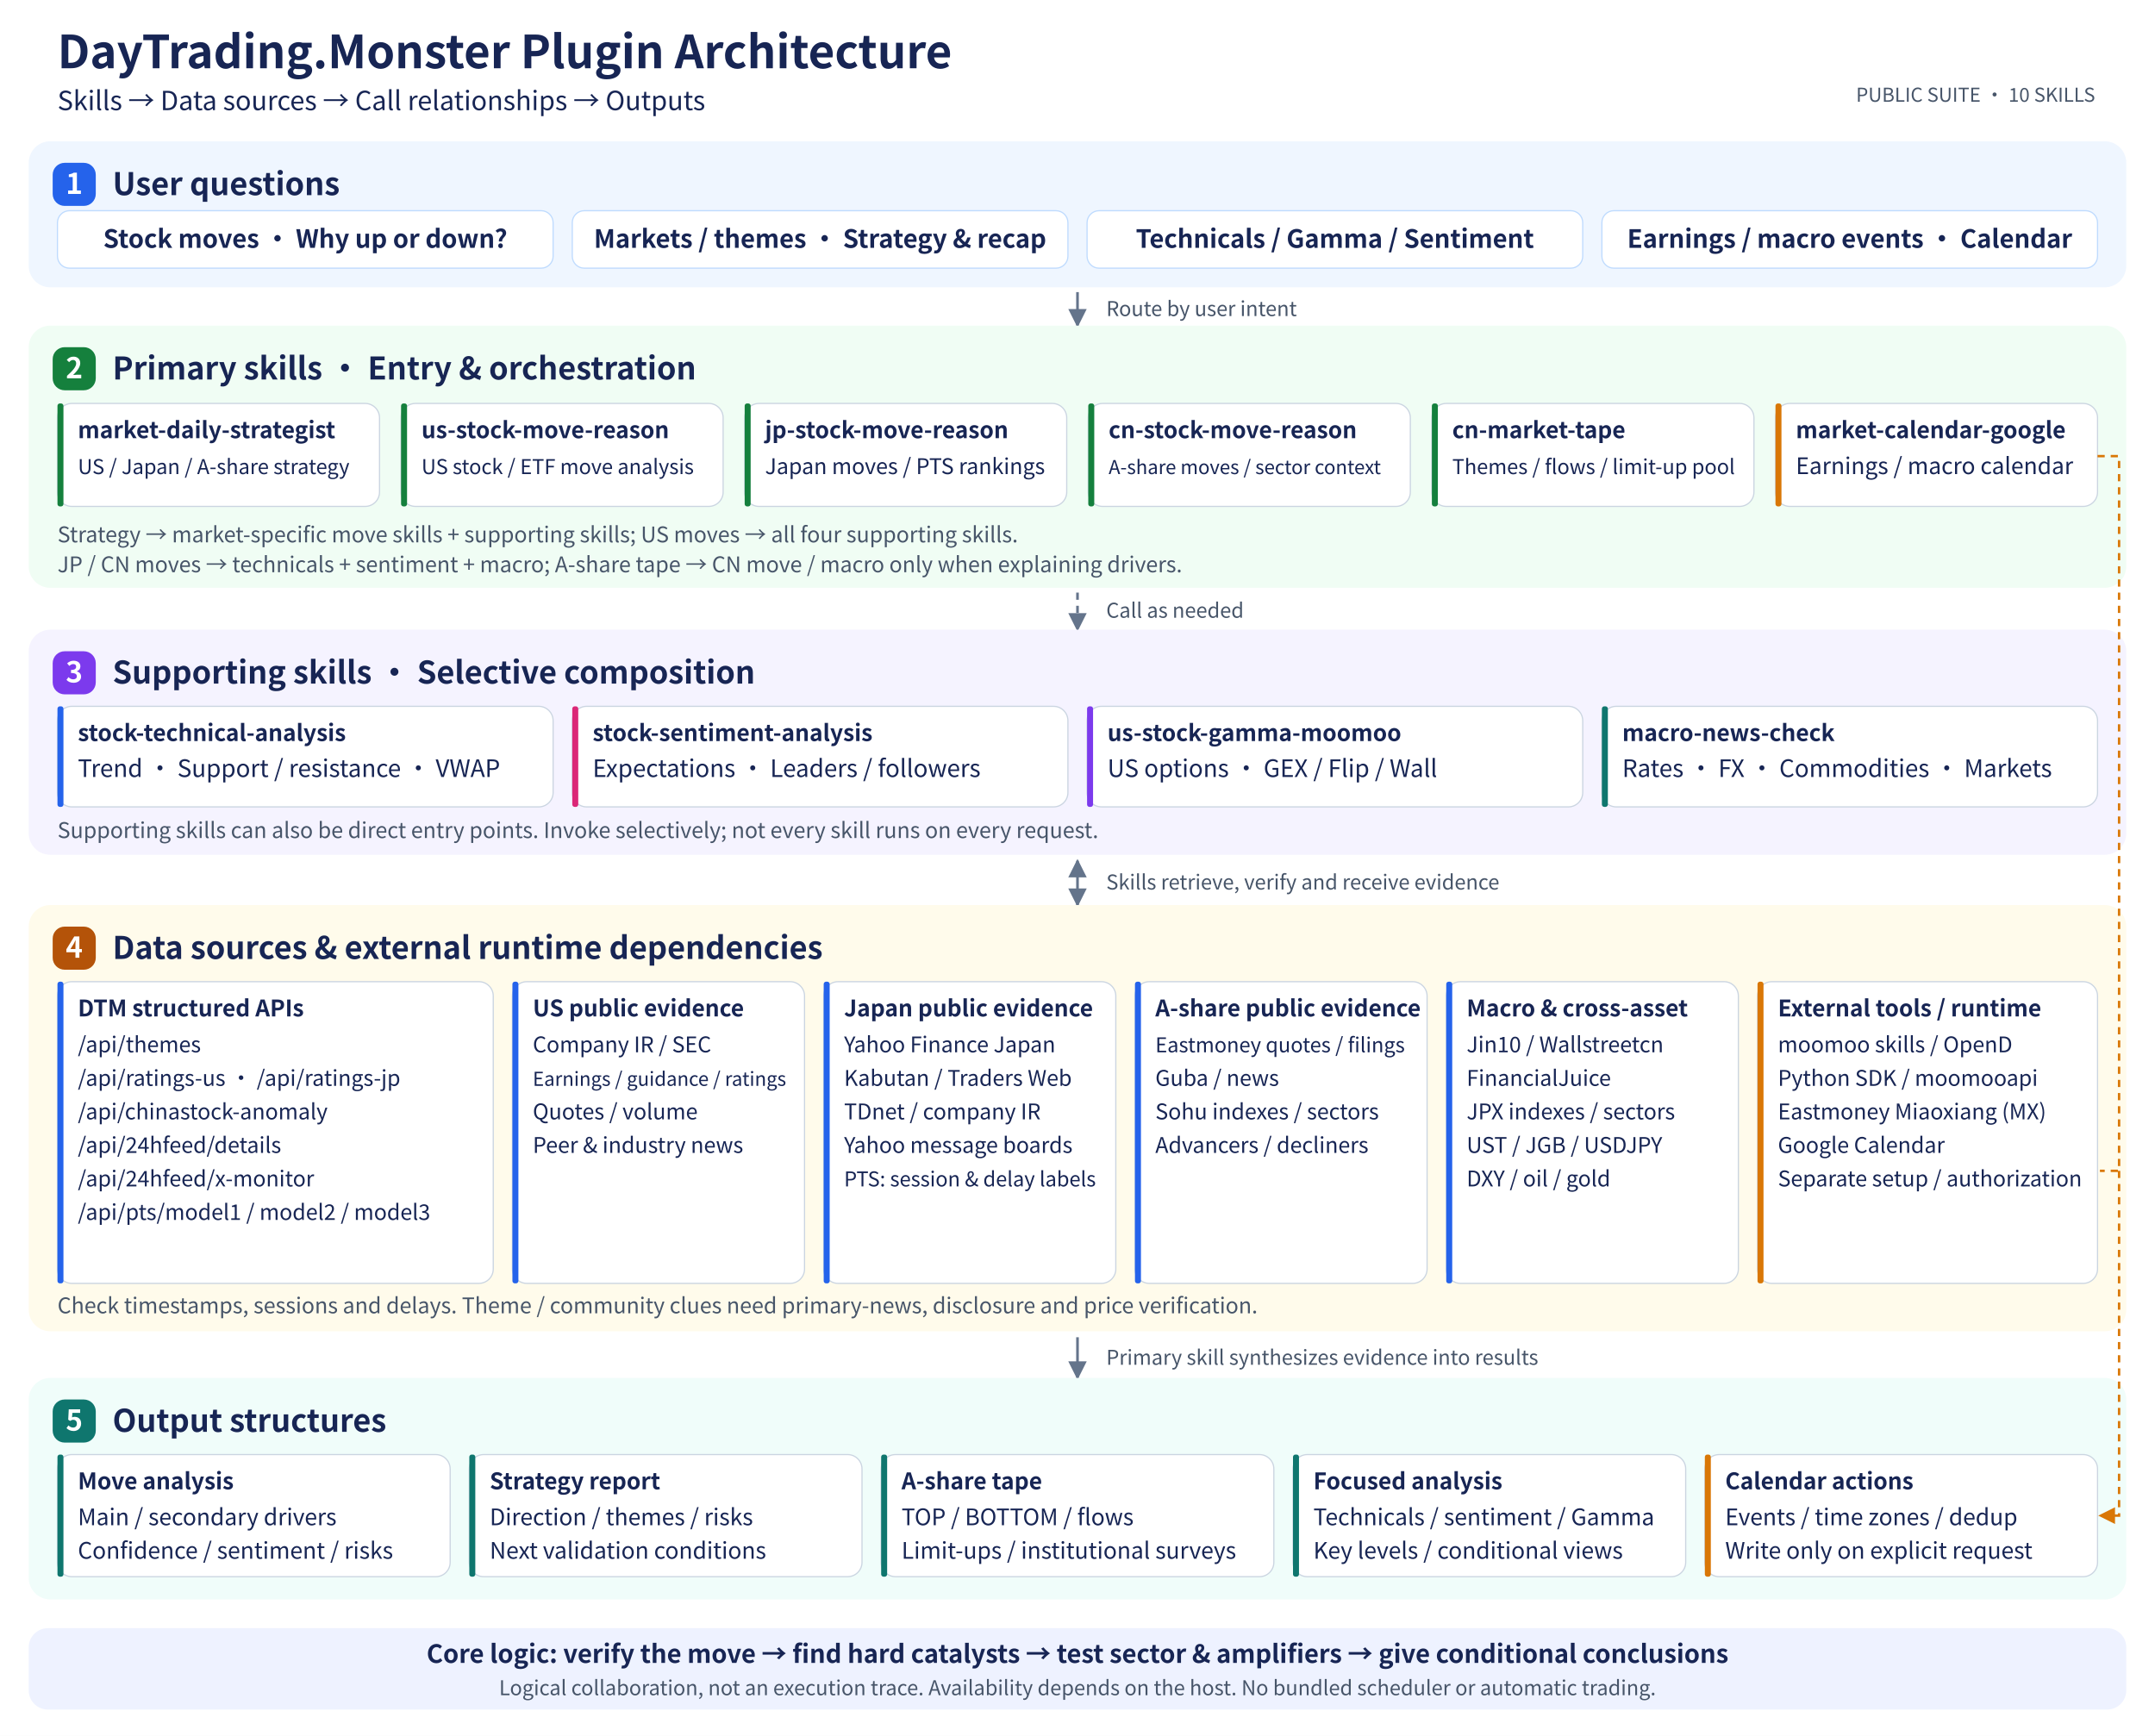
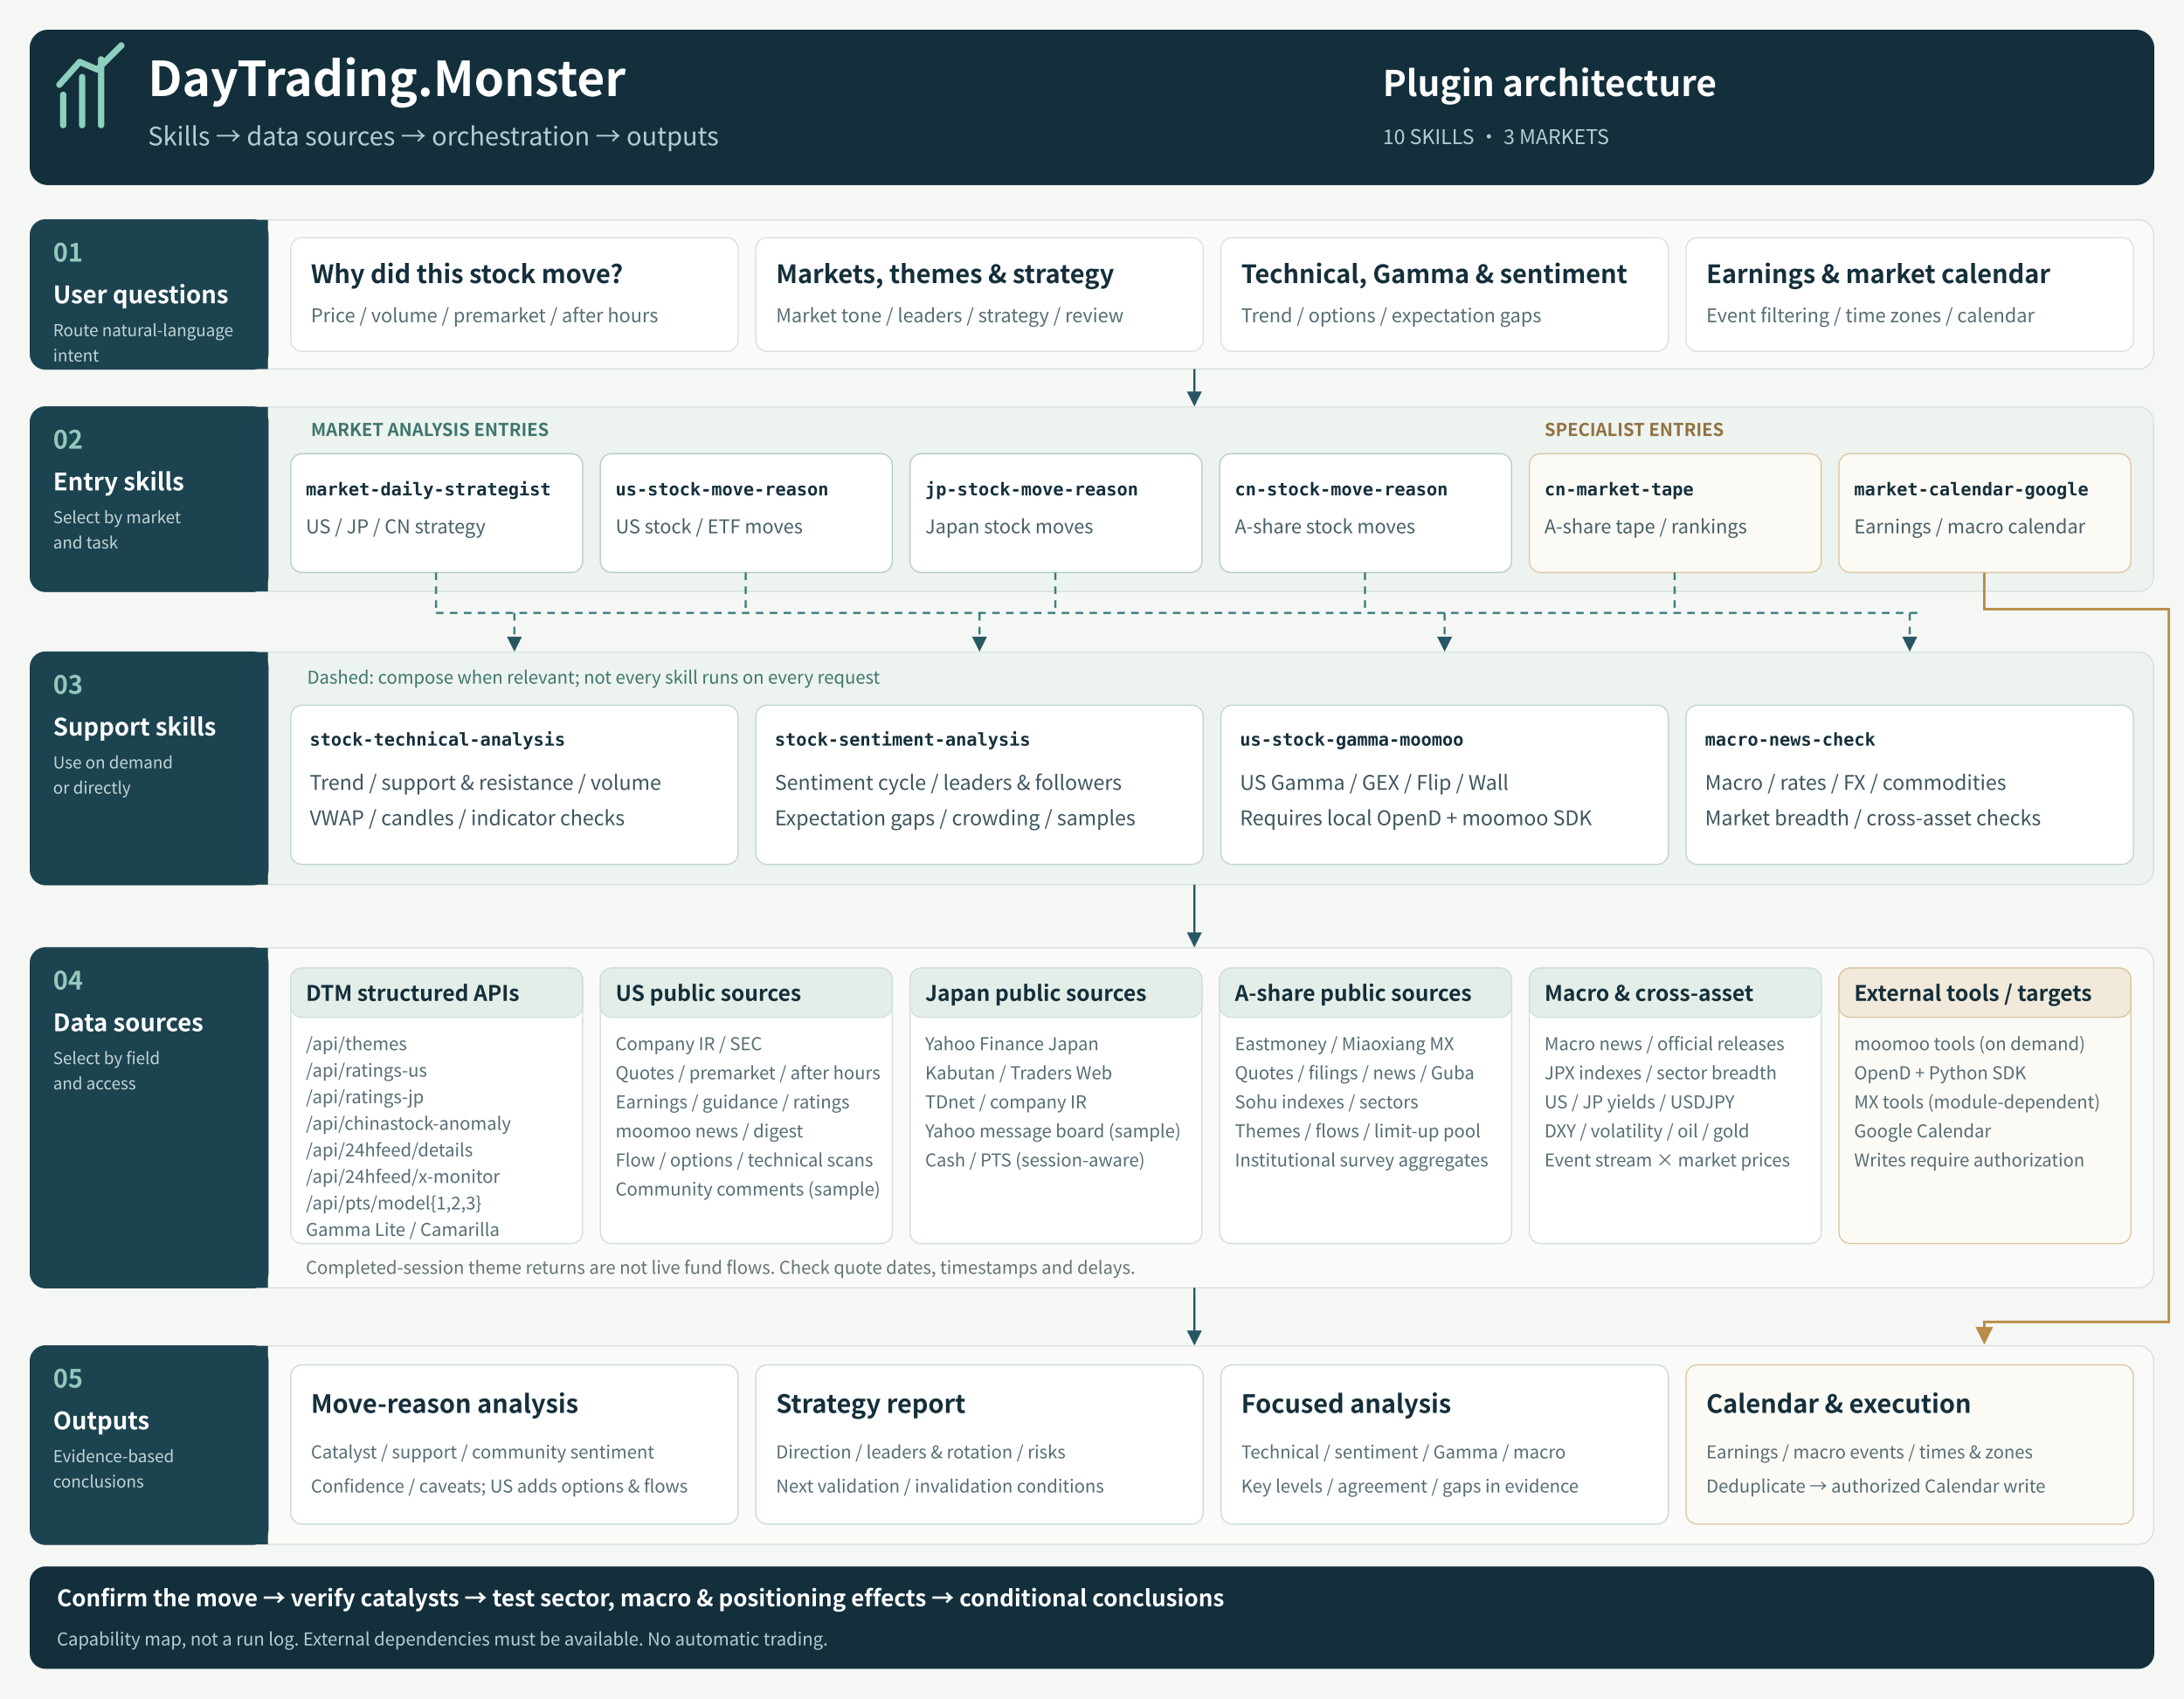
- <svg xmlns="http://www.w3.org/2000/svg" width="1800" height="1450" viewBox="0 0 1800 1450" role="img" aria-labelledby="title desc" xml:lang="en">
+ <svg xmlns="http://www.w3.org/2000/svg" width="1728" height="1344" viewBox="0 0 1728 1344" role="img" aria-labelledby="title desc" xml:lang="en">
  <defs>
-     <marker id="arrow" viewBox="0 0 10 10" refX="9" refY="5" markerWidth="7" markerHeight="7" orient="auto-start-reverse">
-       <path d="M0 0L10 5L0 10Z" fill="#64748b" />
+     <style>
+ text{font-family:"Noto Sans CJK SC","Noto Sans",Arial,sans-serif;fill:#142f3b} .muted{fill:#566d75;font-size:16px} .small{font-size:14px;fill:#566d75} .code{font-family:"DejaVu Sans Mono",monospace;font-size:14px;font-weight:600} .body{font-size:16px;fill:#3d555f} .card{fill:#fff;stroke:#cfdbd9;stroke-width:1.3} .h{font-size:20px;font-weight:700} .edge{fill:none;stroke:#285764;stroke-width:1.7;marker-end:url(#arrow)} .optional{fill:none;stroke:#3c7f82;stroke-width:1.7;stroke-dasharray:6 5} .gold{fill:none;stroke:#b98b45;stroke-width:2;marker-end:url(#gold-arrow)}
+ </style>
+     <marker id="arrow" markerWidth="7" markerHeight="7" refX="6" refY="3.5" orient="auto">
+       <path d="M0 0L7 3.5L0 7Z" fill="#285764" />
    </marker>
-     <marker id="write" viewBox="0 0 10 10" refX="9" refY="5" markerWidth="7" markerHeight="7" orient="auto">
-       <path d="M0 0L10 5L0 10Z" fill="#d97706" />
+     <marker id="gold-arrow" markerWidth="7" markerHeight="7" refX="6" refY="3.5" orient="auto">
+       <path d="M0 0L7 3.5L0 7Z" fill="#b98b45" />
    </marker>
  </defs>
-   <style>text{font-family:"Noto Sans CJK SC",sans-serif;fill:#172554}.h{font-size:26px;font-weight:700}.id{font-size:19px;font-weight:700}.body{font-size:20px}.small{font-size:18px;fill:#475569}.line{fill:none;stroke:#64748b;stroke-width:2.2;marker-end:url(#arrow)}.card{fill:white;stroke:#cbd5e1;stroke-width:1.2}</style>
-   <rect width="1800" height="1450" fill="#ffffff" />
-   <text x="48" y="57" class="h" style="font-size:38px">DayTrading.Monster Plugin Architecture</text>
-   <text x="48" y="92" class="body" style="font-size:22px">Skills → Data sources → Call relationships → Outputs</text>
-   <text x="1750" y="85" class="small" style="font-size:16px" text-anchor="end">PUBLIC SUITE · 10 SKILLS</text>
-   <rect x="24" y="118" width="1752" height="122" rx="18" fill="#eff6ff" />
-   <rect x="44" y="136" width="36" height="36" rx="10" fill="#2563eb" />
-   <text x="62" y="162" class="h" style="font-size:24px;fill:#fff" text-anchor="middle">1</text>
-   <text x="94" y="163" class="h">User questions</text>
-   <rect x="48" y="176" width="414" height="48" rx="10" fill="#fff" stroke="#bfdbfe" />
-   <text x="255" y="207" class="id" style="font-size:21px" text-anchor="middle">Stock moves · Why up or down?</text>
-   <rect x="478" y="176" width="414" height="48" rx="10" fill="#fff" stroke="#bfdbfe" />
-   <text x="685" y="207" class="id" style="font-size:21px" text-anchor="middle">Markets / themes · Strategy &amp; recap</text>
-   <rect x="908" y="176" width="414" height="48" rx="10" fill="#fff" stroke="#bfdbfe" />
-   <text x="1115" y="207" class="id" style="font-size:21px" text-anchor="middle">Technicals / Gamma / Sentiment</text>
-   <rect x="1338" y="176" width="414" height="48" rx="10" fill="#fff" stroke="#bfdbfe" />
-   <text x="1545" y="207" class="id" style="font-size:21px" text-anchor="middle">Earnings / macro events · Calendar</text>
-   <path d="M900 244V272" class="line" />
-   <text x="924" y="264" class="small" style="font-size:17px">Route by user intent</text>
-   <rect x="24" y="272" width="1752" height="219" rx="18" fill="#f0fdf4" />
-   <rect x="44" y="290" width="36" height="36" rx="10" fill="#15803d" />
-   <text x="62" y="316" class="h" style="font-size:24px;fill:#fff" text-anchor="middle">2</text>
-   <text x="94" y="317" class="h">Primary skills · Entry &amp; orchestration</text>
-   <rect x="48" y="337" width="269" height="86" rx="12" fill="#fff" stroke="#cbd5e1" />
-   <rect x="48" y="337" width="5" height="86" rx="2" fill="#15803d" />
-   <text x="65" y="366" class="id">market-daily-strategist</text>
-   <text x="65" y="396" class="body" style="font-size:17px">US / Japan / A-share strategy</text>
-   <rect x="335" y="337" width="269" height="86" rx="12" fill="#fff" stroke="#cbd5e1" />
-   <rect x="335" y="337" width="5" height="86" rx="2" fill="#15803d" />
-   <text x="352" y="366" class="id">us-stock-move-reason</text>
-   <text x="352" y="396" class="body" style="font-size:17px">US stock / ETF move analysis</text>
-   <rect x="622" y="337" width="269" height="86" rx="12" fill="#fff" stroke="#cbd5e1" />
-   <rect x="622" y="337" width="5" height="86" rx="2" fill="#15803d" />
-   <text x="639" y="366" class="id">jp-stock-move-reason</text>
-   <text x="639" y="396" class="body" style="font-size:18px">Japan moves / PTS rankings</text>
-   <rect x="909" y="337" width="269" height="86" rx="12" fill="#fff" stroke="#cbd5e1" />
-   <rect x="909" y="337" width="5" height="86" rx="2" fill="#15803d" />
-   <text x="926" y="366" class="id">cn-stock-move-reason</text>
-   <text x="926" y="396" class="body" style="font-size:16px">A-share moves / sector context</text>
-   <rect x="1196" y="337" width="269" height="86" rx="12" fill="#fff" stroke="#cbd5e1" />
-   <rect x="1196" y="337" width="5" height="86" rx="2" fill="#15803d" />
-   <text x="1213" y="366" class="id">cn-market-tape</text>
-   <text x="1213" y="396" class="body" style="font-size:17px">Themes / flows / limit-up pool</text>
-   <rect x="1483" y="337" width="269" height="86" rx="12" fill="#fff" stroke="#cbd5e1" />
-   <rect x="1483" y="337" width="5" height="86" rx="2" fill="#d97706" />
-   <text x="1500" y="366" class="id">market-calendar-google</text>
-   <text x="1500" y="396" class="body" style="font-size:19px">Earnings / macro calendar</text>
-   <text x="48" y="453" class="small">Strategy → market-specific move skills + supporting skills; US moves → all four supporting skills.</text>
-   <text x="48" y="478" class="small">JP / CN moves → technicals + sentiment + macro; A-share tape → CN move / macro only when explaining drivers.</text>
-   <path d="M900 495V526" class="line" stroke-dasharray="6 5" />
-   <text x="924" y="516" class="small" style="font-size:17px">Call as needed</text>
-   <rect x="24" y="526" width="1752" height="188" rx="18" fill="#f5f3ff" />
-   <rect x="44" y="544" width="36" height="36" rx="10" fill="#7c3aed" />
-   <text x="62" y="570" class="h" style="font-size:24px;fill:#fff" text-anchor="middle">3</text>
-   <text x="94" y="571" class="h">Supporting skills · Selective composition</text>
-   <rect x="48" y="590" width="414" height="84" rx="12" fill="#fff" stroke="#cbd5e1" />
-   <rect x="48" y="590" width="5" height="84" rx="2" fill="#2563eb" />
-   <text x="65" y="619" class="id">stock-technical-analysis</text>
-   <text x="65" y="649" class="body" style="font-size:20px">Trend · Support / resistance · VWAP</text>
-   <rect x="478" y="590" width="414" height="84" rx="12" fill="#fff" stroke="#cbd5e1" />
-   <rect x="478" y="590" width="5" height="84" rx="2" fill="#db2777" />
-   <text x="495" y="619" class="id">stock-sentiment-analysis</text>
-   <text x="495" y="649" class="body" style="font-size:20px">Expectations · Leaders / followers</text>
-   <rect x="908" y="590" width="414" height="84" rx="12" fill="#fff" stroke="#cbd5e1" />
-   <rect x="908" y="590" width="5" height="84" rx="2" fill="#7c3aed" />
-   <text x="925" y="619" class="id">us-stock-gamma-moomoo</text>
-   <text x="925" y="649" class="body" style="font-size:20px">US options · GEX / Flip / Wall</text>
-   <rect x="1338" y="590" width="414" height="84" rx="12" fill="#fff" stroke="#cbd5e1" />
-   <rect x="1338" y="590" width="5" height="84" rx="2" fill="#0f766e" />
-   <text x="1355" y="619" class="id">macro-news-check</text>
-   <text x="1355" y="649" class="body" style="font-size:20px">Rates · FX · Commodities · Markets</text>
-   <text x="48" y="700" class="small">Supporting skills can also be direct entry points. Invoke selectively; not every skill runs on every request.</text>
-   <path d="M900 719V756" class="line" marker-start="url(#arrow)" />
-   <text x="924" y="743" class="small" style="font-size:17px">Skills retrieve, verify and receive evidence</text>
-   <rect x="24" y="756" width="1752" height="356" rx="18" fill="#fffbeb" />
-   <rect x="44" y="774" width="36" height="36" rx="10" fill="#b45309" />
-   <text x="62" y="800" class="h" style="font-size:24px;fill:#fff" text-anchor="middle">4</text>
-   <text x="94" y="801" class="h">Data sources &amp; external runtime dependencies</text>
-   <rect x="48" y="820" width="364" height="252" rx="12" fill="#fff" stroke="#cbd5e1" />
-   <rect x="48" y="820" width="5" height="252" rx="2" fill="#2563eb" />
-   <text x="65" y="849" class="id">DTM structured APIs</text>
-   <text x="65" y="879" class="body" style="font-size:18px">/api/themes</text>
-   <text x="65" y="907" class="body" style="font-size:18px">/api/ratings-us · /api/ratings-jp</text>
-   <text x="65" y="935" class="body" style="font-size:18px">/api/chinastock-anomaly</text>
-   <text x="65" y="963" class="body" style="font-size:18px">/api/24hfeed/details</text>
-   <text x="65" y="991" class="body" style="font-size:18px">/api/24hfeed/x-monitor</text>
-   <text x="65" y="1019" class="body" style="font-size:18px">/api/pts/model1 / model2 / model3</text>
-   <rect x="428" y="820" width="244" height="252" rx="12" fill="#fff" stroke="#cbd5e1" />
-   <rect x="428" y="820" width="5" height="252" rx="2" fill="#2563eb" />
-   <text x="445" y="849" class="id">US public evidence</text>
-   <text x="445" y="879" class="body" style="font-size:18px">Company IR / SEC</text>
-   <text x="445" y="907" class="body" style="font-size:16px">Earnings / guidance / ratings</text>
-   <text x="445" y="935" class="body" style="font-size:18px">Quotes / volume</text>
-   <text x="445" y="963" class="body" style="font-size:18px">Peer &amp; industry news</text>
-   <rect x="688" y="820" width="244" height="252" rx="12" fill="#fff" stroke="#cbd5e1" />
-   <rect x="688" y="820" width="5" height="252" rx="2" fill="#2563eb" />
-   <text x="705" y="849" class="id">Japan public evidence</text>
-   <text x="705" y="879" class="body" style="font-size:18px">Yahoo Finance Japan</text>
-   <text x="705" y="907" class="body" style="font-size:18px">Kabutan / Traders Web</text>
-   <text x="705" y="935" class="body" style="font-size:18px">TDnet / company IR</text>
-   <text x="705" y="963" class="body" style="font-size:18px">Yahoo message boards</text>
-   <text x="705" y="991" class="body" style="font-size:17px">PTS: session &amp; delay labels</text>
-   <rect x="948" y="820" width="244" height="252" rx="12" fill="#fff" stroke="#cbd5e1" />
-   <rect x="948" y="820" width="5" height="252" rx="2" fill="#2563eb" />
-   <text x="965" y="849" class="id">A-share public evidence</text>
-   <text x="965" y="879" class="body" style="font-size:17px">Eastmoney quotes / filings</text>
-   <text x="965" y="907" class="body" style="font-size:18px">Guba / news</text>
-   <text x="965" y="935" class="body" style="font-size:18px">Sohu indexes / sectors</text>
-   <text x="965" y="963" class="body" style="font-size:18px">Advancers / decliners</text>
-   <rect x="1208" y="820" width="244" height="252" rx="12" fill="#fff" stroke="#cbd5e1" />
-   <rect x="1208" y="820" width="5" height="252" rx="2" fill="#2563eb" />
-   <text x="1225" y="849" class="id">Macro &amp; cross-asset</text>
-   <text x="1225" y="879" class="body" style="font-size:18px">Jin10 / Wallstreetcn</text>
-   <text x="1225" y="907" class="body" style="font-size:18px">FinancialJuice</text>
-   <text x="1225" y="935" class="body" style="font-size:18px">JPX indexes / sectors</text>
-   <text x="1225" y="963" class="body" style="font-size:18px">UST / JGB / USDJPY</text>
-   <text x="1225" y="991" class="body" style="font-size:18px">DXY / oil / gold</text>
-   <rect x="1468" y="820" width="284" height="252" rx="12" fill="#fff" stroke="#cbd5e1" />
-   <rect x="1468" y="820" width="5" height="252" rx="2" fill="#d97706" />
-   <text x="1485" y="849" class="id">External tools / runtime</text>
-   <text x="1485" y="879" class="body" style="font-size:18px">moomoo skills / OpenD</text>
-   <text x="1485" y="907" class="body" style="font-size:18px">Python SDK / moomooapi</text>
-   <text x="1485" y="935" class="body" style="font-size:18px">Eastmoney Miaoxiang (MX)</text>
-   <text x="1485" y="963" class="body" style="font-size:18px">Google Calendar</text>
-   <text x="1485" y="991" class="body" style="font-size:18px">Separate setup / authorization</text>
-   <text x="48" y="1097" class="small">Check timestamps, sessions and delays. Theme / community clues need primary-news, disclosure and price verification.</text>
-   <path d="M900 1117V1151" class="line" />
-   <text x="924" y="1140" class="small" style="font-size:17px">Primary skill synthesizes evidence into results</text>
-   <rect x="24" y="1151" width="1752" height="185" rx="18" fill="#f0fdfa" />
-   <rect x="44" y="1169" width="36" height="36" rx="10" fill="#0f766e" />
-   <text x="62" y="1195" class="h" style="font-size:24px;fill:#fff" text-anchor="middle">5</text>
-   <text x="94" y="1196" class="h">Output structures</text>
-   <rect x="48" y="1215" width="328" height="102" rx="12" fill="#fff" stroke="#cbd5e1" />
-   <rect x="48" y="1215" width="5" height="102" rx="2" fill="#0f766e" />
-   <text x="65" y="1244" class="id">Move analysis</text>
-   <text x="65" y="1274" class="body" style="font-size:19px">Main / secondary drivers</text>
-   <text x="65" y="1302" class="body" style="font-size:19px">Confidence / sentiment / risks</text>
-   <rect x="392" y="1215" width="328" height="102" rx="12" fill="#fff" stroke="#cbd5e1" />
-   <rect x="392" y="1215" width="5" height="102" rx="2" fill="#0f766e" />
-   <text x="409" y="1244" class="id">Strategy report</text>
-   <text x="409" y="1274" class="body" style="font-size:19px">Direction / themes / risks</text>
-   <text x="409" y="1302" class="body" style="font-size:19px">Next validation conditions</text>
-   <rect x="736" y="1215" width="328" height="102" rx="12" fill="#fff" stroke="#cbd5e1" />
-   <rect x="736" y="1215" width="5" height="102" rx="2" fill="#0f766e" />
-   <text x="753" y="1244" class="id">A-share tape</text>
-   <text x="753" y="1274" class="body" style="font-size:19px">TOP / BOTTOM / flows</text>
-   <text x="753" y="1302" class="body" style="font-size:19px">Limit-ups / institutional surveys</text>
-   <rect x="1080" y="1215" width="328" height="102" rx="12" fill="#fff" stroke="#cbd5e1" />
-   <rect x="1080" y="1215" width="5" height="102" rx="2" fill="#0f766e" />
-   <text x="1097" y="1244" class="id">Focused analysis</text>
-   <text x="1097" y="1274" class="body" style="font-size:19px">Technicals / sentiment / Gamma</text>
-   <text x="1097" y="1302" class="body" style="font-size:19px">Key levels / conditional views</text>
-   <rect x="1424" y="1215" width="328" height="102" rx="12" fill="#fff" stroke="#cbd5e1" />
-   <rect x="1424" y="1215" width="5" height="102" rx="2" fill="#d97706" />
-   <text x="1441" y="1244" class="id">Calendar actions</text>
-   <text x="1441" y="1274" class="body" style="font-size:19px">Events / time zones / dedup</text>
-   <text x="1441" y="1302" class="body" style="font-size:19px">Write only on explicit request</text>
-   <path d="M1752 381H1770V978H1754M1770 978V1266H1754" fill="none" stroke="#d97706" stroke-width="2" stroke-dasharray="6 5" marker-end="url(#write)" />
-   <rect x="24" y="1360" width="1752" height="68" rx="16" fill="#eef2ff" />
-   <text x="900" y="1389" class="id" style="font-size:21px" text-anchor="middle">Core logic: verify the move → find hard catalysts → test sector &amp; amplifiers → give conditional conclusions</text>
-   <text x="900" y="1416" class="small" style="font-size:17px" text-anchor="middle">Logical collaboration, not an execution trace. Availability depends on the host. No bundled scheduler or automatic trading.</text>
+   <rect x="0" y="0" width="1728" height="1344" rx="0" fill="#f5f7f4" stroke="#f5f7f4" />
+   <rect x="24" y="24" width="1680" height="122" rx="14" fill="#132f3c" stroke="#132f3c" />
+   <path d="M50 99V75M65 99V61M80 99V47M47 67L63 49L77 55L96 36" fill="none" stroke="#8dd0bd" stroke-width="5" stroke-linecap="round" stroke-linejoin="round" />
+   <text x="117" y="76" font-size="38" style="fill:#ffffff" font-weight="700">DayTrading.Monster</text>
+   <text x="117" y="115" font-size="20" style="fill:#b6cccf">Skills → data sources → orchestration → outputs</text>
+   <text x="1094" y="76" font-size="28" style="fill:#ffffff" font-weight="700">Plugin architecture</text>
+   <text x="1094" y="114" font-size="16" style="fill:#b6cccf">10 SKILLS · 3 MARKETS</text>
+   <rect x="24" y="174" width="1680" height="118" rx="12" fill="#fafbf8" stroke="#d7e1db" />
+   <rect x="24" y="174" width="188" height="118" rx="12" fill="#1c4350" stroke="#1c4350" />
+   <rect x="198" y="174" width="14" height="118" fill="#1c4350" />
+   <text x="42" y="207" font-size="20" style="fill:#92c9bc" font-weight="700">01</text>
+   <text x="42" y="240" font-size="19" style="fill:#ffffff" font-weight="700">User questions</text>
+   <text x="42" y="266" font-size="13" style="fill:#c3d4d4">Route natural-language</text>
+   <text x="42" y="286" font-size="13" style="fill:#c3d4d4">intent</text>
+   <rect x="24" y="322" width="1680" height="146" rx="12" fill="#edf3ef" stroke="#d7e1db" />
+   <rect x="24" y="322" width="188" height="146" rx="12" fill="#1c4350" stroke="#1c4350" />
+   <rect x="198" y="322" width="14" height="146" fill="#1c4350" />
+   <text x="42" y="355" font-size="20" style="fill:#92c9bc" font-weight="700">02</text>
+   <text x="42" y="388" font-size="19" style="fill:#ffffff" font-weight="700">Entry skills</text>
+   <text x="42" y="414" font-size="13" style="fill:#c3d4d4">Select by market</text>
+   <text x="42" y="434" font-size="13" style="fill:#c3d4d4">and task</text>
+   <rect x="24" y="516" width="1680" height="184" rx="12" fill="#edf3ef" stroke="#d7e1db" />
+   <rect x="24" y="516" width="188" height="184" rx="12" fill="#1c4350" stroke="#1c4350" />
+   <rect x="198" y="516" width="14" height="184" fill="#1c4350" />
+   <text x="42" y="549" font-size="20" style="fill:#92c9bc" font-weight="700">03</text>
+   <text x="42" y="582" font-size="19" style="fill:#ffffff" font-weight="700">Support skills</text>
+   <text x="42" y="608" font-size="13" style="fill:#c3d4d4">Use on demand</text>
+   <text x="42" y="628" font-size="13" style="fill:#c3d4d4">or directly</text>
+   <rect x="24" y="750" width="1680" height="269" rx="12" fill="#fafbf8" stroke="#d7e1db" />
+   <rect x="24" y="750" width="188" height="269" rx="12" fill="#1c4350" stroke="#1c4350" />
+   <rect x="198" y="750" width="14" height="269" fill="#1c4350" />
+   <text x="42" y="783" font-size="20" style="fill:#92c9bc" font-weight="700">04</text>
+   <text x="42" y="816" font-size="19" style="fill:#ffffff" font-weight="700">Data sources</text>
+   <text x="42" y="842" font-size="13" style="fill:#c3d4d4">Select by field</text>
+   <text x="42" y="862" font-size="13" style="fill:#c3d4d4">and access</text>
+   <rect x="24" y="1065" width="1680" height="157" rx="12" fill="#fafbf8" stroke="#d7e1db" />
+   <rect x="24" y="1065" width="188" height="157" rx="12" fill="#1c4350" stroke="#1c4350" />
+   <rect x="198" y="1065" width="14" height="157" fill="#1c4350" />
+   <text x="42" y="1098" font-size="20" style="fill:#92c9bc" font-weight="700">05</text>
+   <text x="42" y="1131" font-size="19" style="fill:#ffffff" font-weight="700">Outputs</text>
+   <text x="42" y="1157" font-size="13" style="fill:#c3d4d4">Evidence-based</text>
+   <text x="42" y="1177" font-size="13" style="fill:#c3d4d4">conclusions</text>
+   <rect x="230" y="188" width="354" height="90" rx="9" fill="#ffffff" stroke="#d7e1dc" />
+   <text x="246" y="224" class="h">Why did this stock move?</text>
+   <text x="246" y="255" font-size="15" style="fill:#566d75">Price / volume / premarket / after hours</text>
+   <rect x="598" y="188" width="354" height="90" rx="9" fill="#ffffff" stroke="#d7e1dc" />
+   <text x="614" y="224" class="h">Markets, themes &amp; strategy</text>
+   <text x="614" y="255" font-size="15" style="fill:#566d75">Market tone / leaders / strategy / review</text>
+   <rect x="966" y="188" width="354" height="90" rx="9" fill="#ffffff" stroke="#d7e1dc" />
+   <text x="982" y="224" class="h">Technical, Gamma &amp; sentiment</text>
+   <text x="982" y="255" font-size="15" style="fill:#566d75">Trend / options / expectation gaps</text>
+   <rect x="1334" y="188" width="354" height="90" rx="9" fill="#ffffff" stroke="#d7e1dc" />
+   <text x="1350" y="224" class="h">Earnings &amp; market calendar</text>
+   <text x="1350" y="255" font-size="15" style="fill:#566d75">Event filtering / time zones / calendar</text>
+   <path class="edge" d="M945 292V320" />
+   <text x="246" y="345" font-size="14" style="fill:#3e756e" font-weight="700">MARKET ANALYSIS ENTRIES</text>
+   <text x="1222" y="345" font-size="14" style="fill:#917040" font-weight="700">SPECIALIST ENTRIES</text>
+   <rect x="230" y="359" width="231" height="94" rx="9" fill="#ffffff" stroke="#b4cebf" />
+   <text x="242" y="392" class="code">market-daily-strategist</text>
+   <text x="242" y="422" font-size="15" style="fill:#476069">US / JP / CN strategy</text>
+   <rect x="475" y="359" width="231" height="94" rx="9" fill="#ffffff" stroke="#b4cebf" />
+   <text x="487" y="392" class="code">us-stock-move-reason</text>
+   <text x="487" y="422" font-size="15" style="fill:#476069">US stock / ETF moves</text>
+   <rect x="720" y="359" width="231" height="94" rx="9" fill="#ffffff" stroke="#b4cebf" />
+   <text x="732" y="392" class="code">jp-stock-move-reason</text>
+   <text x="732" y="422" font-size="15" style="fill:#476069">Japan stock moves</text>
+   <rect x="965" y="359" width="231" height="94" rx="9" fill="#ffffff" stroke="#b4cebf" />
+   <text x="977" y="392" class="code">cn-stock-move-reason</text>
+   <text x="977" y="422" font-size="15" style="fill:#476069">A-share stock moves</text>
+   <rect x="1210" y="359" width="231" height="94" rx="9" fill="#fcfaf5" stroke="#dbc6a2" />
+   <text x="1222" y="392" class="code">cn-market-tape</text>
+   <text x="1222" y="422" font-size="15" style="fill:#476069">A-share tape / rankings</text>
+   <rect x="1455" y="359" width="231" height="94" rx="9" fill="#fcfaf5" stroke="#dbc6a2" />
+   <text x="1467" y="392" class="code">market-calendar-google</text>
+   <text x="1467" y="422" font-size="15" style="fill:#476069">Earnings / macro calendar</text>
+   <path class="optional" d="M345 453V485" />
+   <path class="optional" d="M590 453V485" />
+   <path class="optional" d="M835 453V485" />
+   <path class="optional" d="M1080 453V485" />
+   <path class="optional" d="M1325 453V485" />
+   <path class="optional" d="M345 485H1518" />
+   <path class="optional" d="M407 485V514" marker-end="url(#arrow)" />
+   <path class="optional" d="M775 485V514" marker-end="url(#arrow)" />
+   <path class="optional" d="M1143 485V514" marker-end="url(#arrow)" />
+   <path class="optional" d="M1511 485V514" marker-end="url(#arrow)" />
+   <text x="243" y="541" font-size="14" style="fill:#3e756e">Dashed: compose when relevant; not every skill runs on every request</text>
+   <rect x="230" y="558" width="354" height="126" rx="9" fill="#ffffff" stroke="#bfd5cf" />
+   <text x="245" y="590" class="code">stock-technical-analysis</text>
+   <text class="body">
+     <tspan x="245" y="625">Trend / support &amp; resistance / volume</tspan>
+     <tspan x="245" y="653">VWAP / candles / indicator checks</tspan>
+   </text>
+   <rect x="598" y="558" width="354" height="126" rx="9" fill="#ffffff" stroke="#bfd5cf" />
+   <text x="613" y="590" class="code">stock-sentiment-analysis</text>
+   <text class="body">
+     <tspan x="613" y="625">Sentiment cycle / leaders &amp; followers</tspan>
+     <tspan x="613" y="653">Expectation gaps / crowding / samples</tspan>
+   </text>
+   <rect x="966" y="558" width="354" height="126" rx="9" fill="#ffffff" stroke="#bfd5cf" />
+   <text x="981" y="590" class="code">us-stock-gamma-moomoo</text>
+   <text class="body">
+     <tspan x="981" y="625">US Gamma / GEX / Flip / Wall</tspan>
+     <tspan x="981" y="653">Requires local OpenD + moomoo SDK</tspan>
+   </text>
+   <rect x="1334" y="558" width="354" height="126" rx="9" fill="#ffffff" stroke="#bfd5cf" />
+   <text x="1349" y="590" class="code">macro-news-check</text>
+   <text class="body">
+     <tspan x="1349" y="625">Macro / rates / FX / commodities</tspan>
+     <tspan x="1349" y="653">Market breadth / cross-asset checks</tspan>
+   </text>
+   <path class="gold" d="M1570 453V482H1716V1046H1570V1062" />
+   <path class="edge" d="M945 700V748" />
+   <rect x="230" y="766" width="231" height="218" rx="9" fill="#ffffff" stroke="#d0ded6" />
+   <rect x="230" y="766" width="231" height="39" rx="9" fill="#e4eee8" stroke="#d0ded6" />
+   <text x="242" y="792" font-size="17" font-weight="700">DTM structured APIs</text>
+   <text class="small">
+     <tspan x="242" y="831">/api/themes</tspan>
+     <tspan x="242" y="852">/api/ratings-us</tspan>
+     <tspan x="242" y="873">/api/ratings-jp</tspan>
+     <tspan x="242" y="894">/api/chinastock-anomaly</tspan>
+     <tspan x="242" y="915">/api/24hfeed/details</tspan>
+     <tspan x="242" y="936">/api/24hfeed/x-monitor</tspan>
+     <tspan x="242" y="957">/api/pts/model{1,2,3}</tspan>
+     <tspan x="242" y="978">Gamma Lite / Camarilla</tspan>
+   </text>
+   <rect x="475" y="766" width="231" height="218" rx="9" fill="#ffffff" stroke="#d0ded6" />
+   <rect x="475" y="766" width="231" height="39" rx="9" fill="#e4eee8" stroke="#d0ded6" />
+   <text x="487" y="792" font-size="17" font-weight="700">US public sources</text>
+   <text class="small">
+     <tspan x="487" y="831">Company IR / SEC</tspan>
+     <tspan x="487" y="854">Quotes / premarket / after hours</tspan>
+     <tspan x="487" y="877">Earnings / guidance / ratings</tspan>
+     <tspan x="487" y="900">moomoo news / digest</tspan>
+     <tspan x="487" y="923">Flow / options / technical scans</tspan>
+     <tspan x="487" y="946">Community comments (sample)</tspan>
+   </text>
+   <rect x="720" y="766" width="231" height="218" rx="9" fill="#ffffff" stroke="#d0ded6" />
+   <rect x="720" y="766" width="231" height="39" rx="9" fill="#e4eee8" stroke="#d0ded6" />
+   <text x="732" y="792" font-size="17" font-weight="700">Japan public sources</text>
+   <text class="small">
+     <tspan x="732" y="831">Yahoo Finance Japan</tspan>
+     <tspan x="732" y="854">Kabutan / Traders Web</tspan>
+     <tspan x="732" y="877">TDnet / company IR</tspan>
+     <tspan x="732" y="900">Yahoo message board (sample)</tspan>
+     <tspan x="732" y="923">Cash / PTS (session-aware)</tspan>
+   </text>
+   <rect x="965" y="766" width="231" height="218" rx="9" fill="#ffffff" stroke="#d0ded6" />
+   <rect x="965" y="766" width="231" height="39" rx="9" fill="#e4eee8" stroke="#d0ded6" />
+   <text x="977" y="792" font-size="17" font-weight="700">A-share public sources</text>
+   <text class="small">
+     <tspan x="977" y="831">Eastmoney / Miaoxiang MX</tspan>
+     <tspan x="977" y="854">Quotes / filings / news / Guba</tspan>
+     <tspan x="977" y="877">Sohu indexes / sectors</tspan>
+     <tspan x="977" y="900">Themes / flows / limit-up pool</tspan>
+     <tspan x="977" y="923">Institutional survey aggregates</tspan>
+   </text>
+   <rect x="1210" y="766" width="231" height="218" rx="9" fill="#ffffff" stroke="#d0ded6" />
+   <rect x="1210" y="766" width="231" height="39" rx="9" fill="#e4eee8" stroke="#d0ded6" />
+   <text x="1222" y="792" font-size="17" font-weight="700">Macro &amp; cross-asset</text>
+   <text class="small">
+     <tspan x="1222" y="831">Macro news / official releases</tspan>
+     <tspan x="1222" y="854">JPX indexes / sector breadth</tspan>
+     <tspan x="1222" y="877">US / JP yields / USDJPY</tspan>
+     <tspan x="1222" y="900">DXY / volatility / oil / gold</tspan>
+     <tspan x="1222" y="923">Event stream × market prices</tspan>
+   </text>
+   <rect x="1455" y="766" width="231" height="218" rx="9" fill="#fcfaf5" stroke="#dbc6a2" />
+   <rect x="1455" y="766" width="231" height="39" rx="9" fill="#f1e9da" stroke="#dbc6a2" />
+   <text x="1467" y="792" font-size="17" font-weight="700">External tools / targets</text>
+   <text class="small">
+     <tspan x="1467" y="831">moomoo tools (on demand)</tspan>
+     <tspan x="1467" y="854">OpenD + Python SDK</tspan>
+     <tspan x="1467" y="877">MX tools (module-dependent)</tspan>
+     <tspan x="1467" y="900">Google Calendar</tspan>
+     <tspan x="1467" y="923">Writes require authorization</tspan>
+   </text>
+   <text x="242" y="1008" font-size="14" style="fill:#63776f">Completed-session theme returns are not live fund flows. Check quote dates, timestamps and delays.</text>
+   <path class="edge" d="M945 1019V1063" />
+   <rect x="230" y="1080" width="354" height="126" rx="9" fill="#ffffff" stroke="#c9dad0" />
+   <text x="246" y="1118" class="h">Move-reason analysis</text>
+   <text class="small">
+     <tspan x="246" y="1154">Catalyst / support / community sentiment</tspan>
+     <tspan x="246" y="1181">Confidence / caveats; US adds options &amp; flows</tspan>
+   </text>
+   <rect x="598" y="1080" width="354" height="126" rx="9" fill="#ffffff" stroke="#c9dad0" />
+   <text x="614" y="1118" class="h">Strategy report</text>
+   <text class="small">
+     <tspan x="614" y="1154">Direction / leaders &amp; rotation / risks</tspan>
+     <tspan x="614" y="1181">Next validation / invalidation conditions</tspan>
+   </text>
+   <rect x="966" y="1080" width="354" height="126" rx="9" fill="#ffffff" stroke="#c9dad0" />
+   <text x="982" y="1118" class="h">Focused analysis</text>
+   <text class="small">
+     <tspan x="982" y="1154">Technical / sentiment / Gamma / macro</tspan>
+     <tspan x="982" y="1181">Key levels / agreement / gaps in evidence</tspan>
+   </text>
+   <rect x="1334" y="1080" width="354" height="126" rx="9" fill="#fcfaf5" stroke="#dbc6a2" />
+   <text x="1350" y="1118" class="h">Calendar &amp; execution</text>
+   <text class="small">
+     <tspan x="1350" y="1154">Earnings / macro events / times &amp; zones</tspan>
+     <tspan x="1350" y="1181">Deduplicate → authorized Calendar write</tspan>
+   </text>
+   <rect x="24" y="1240" width="1680" height="80" rx="12" fill="#132f3c" stroke="#132f3c" />
+   <text x="45" y="1271" font-size="18" style="fill:#ffffff" font-weight="600">Confirm the move → verify catalysts → test sector, macro &amp; positioning effects → conditional conclusions</text>
+   <text x="45" y="1302" font-size="14" style="fill:#b6cccf">Capability map, not a run log. External dependencies must be available. No automatic trading.</text>
</svg>
